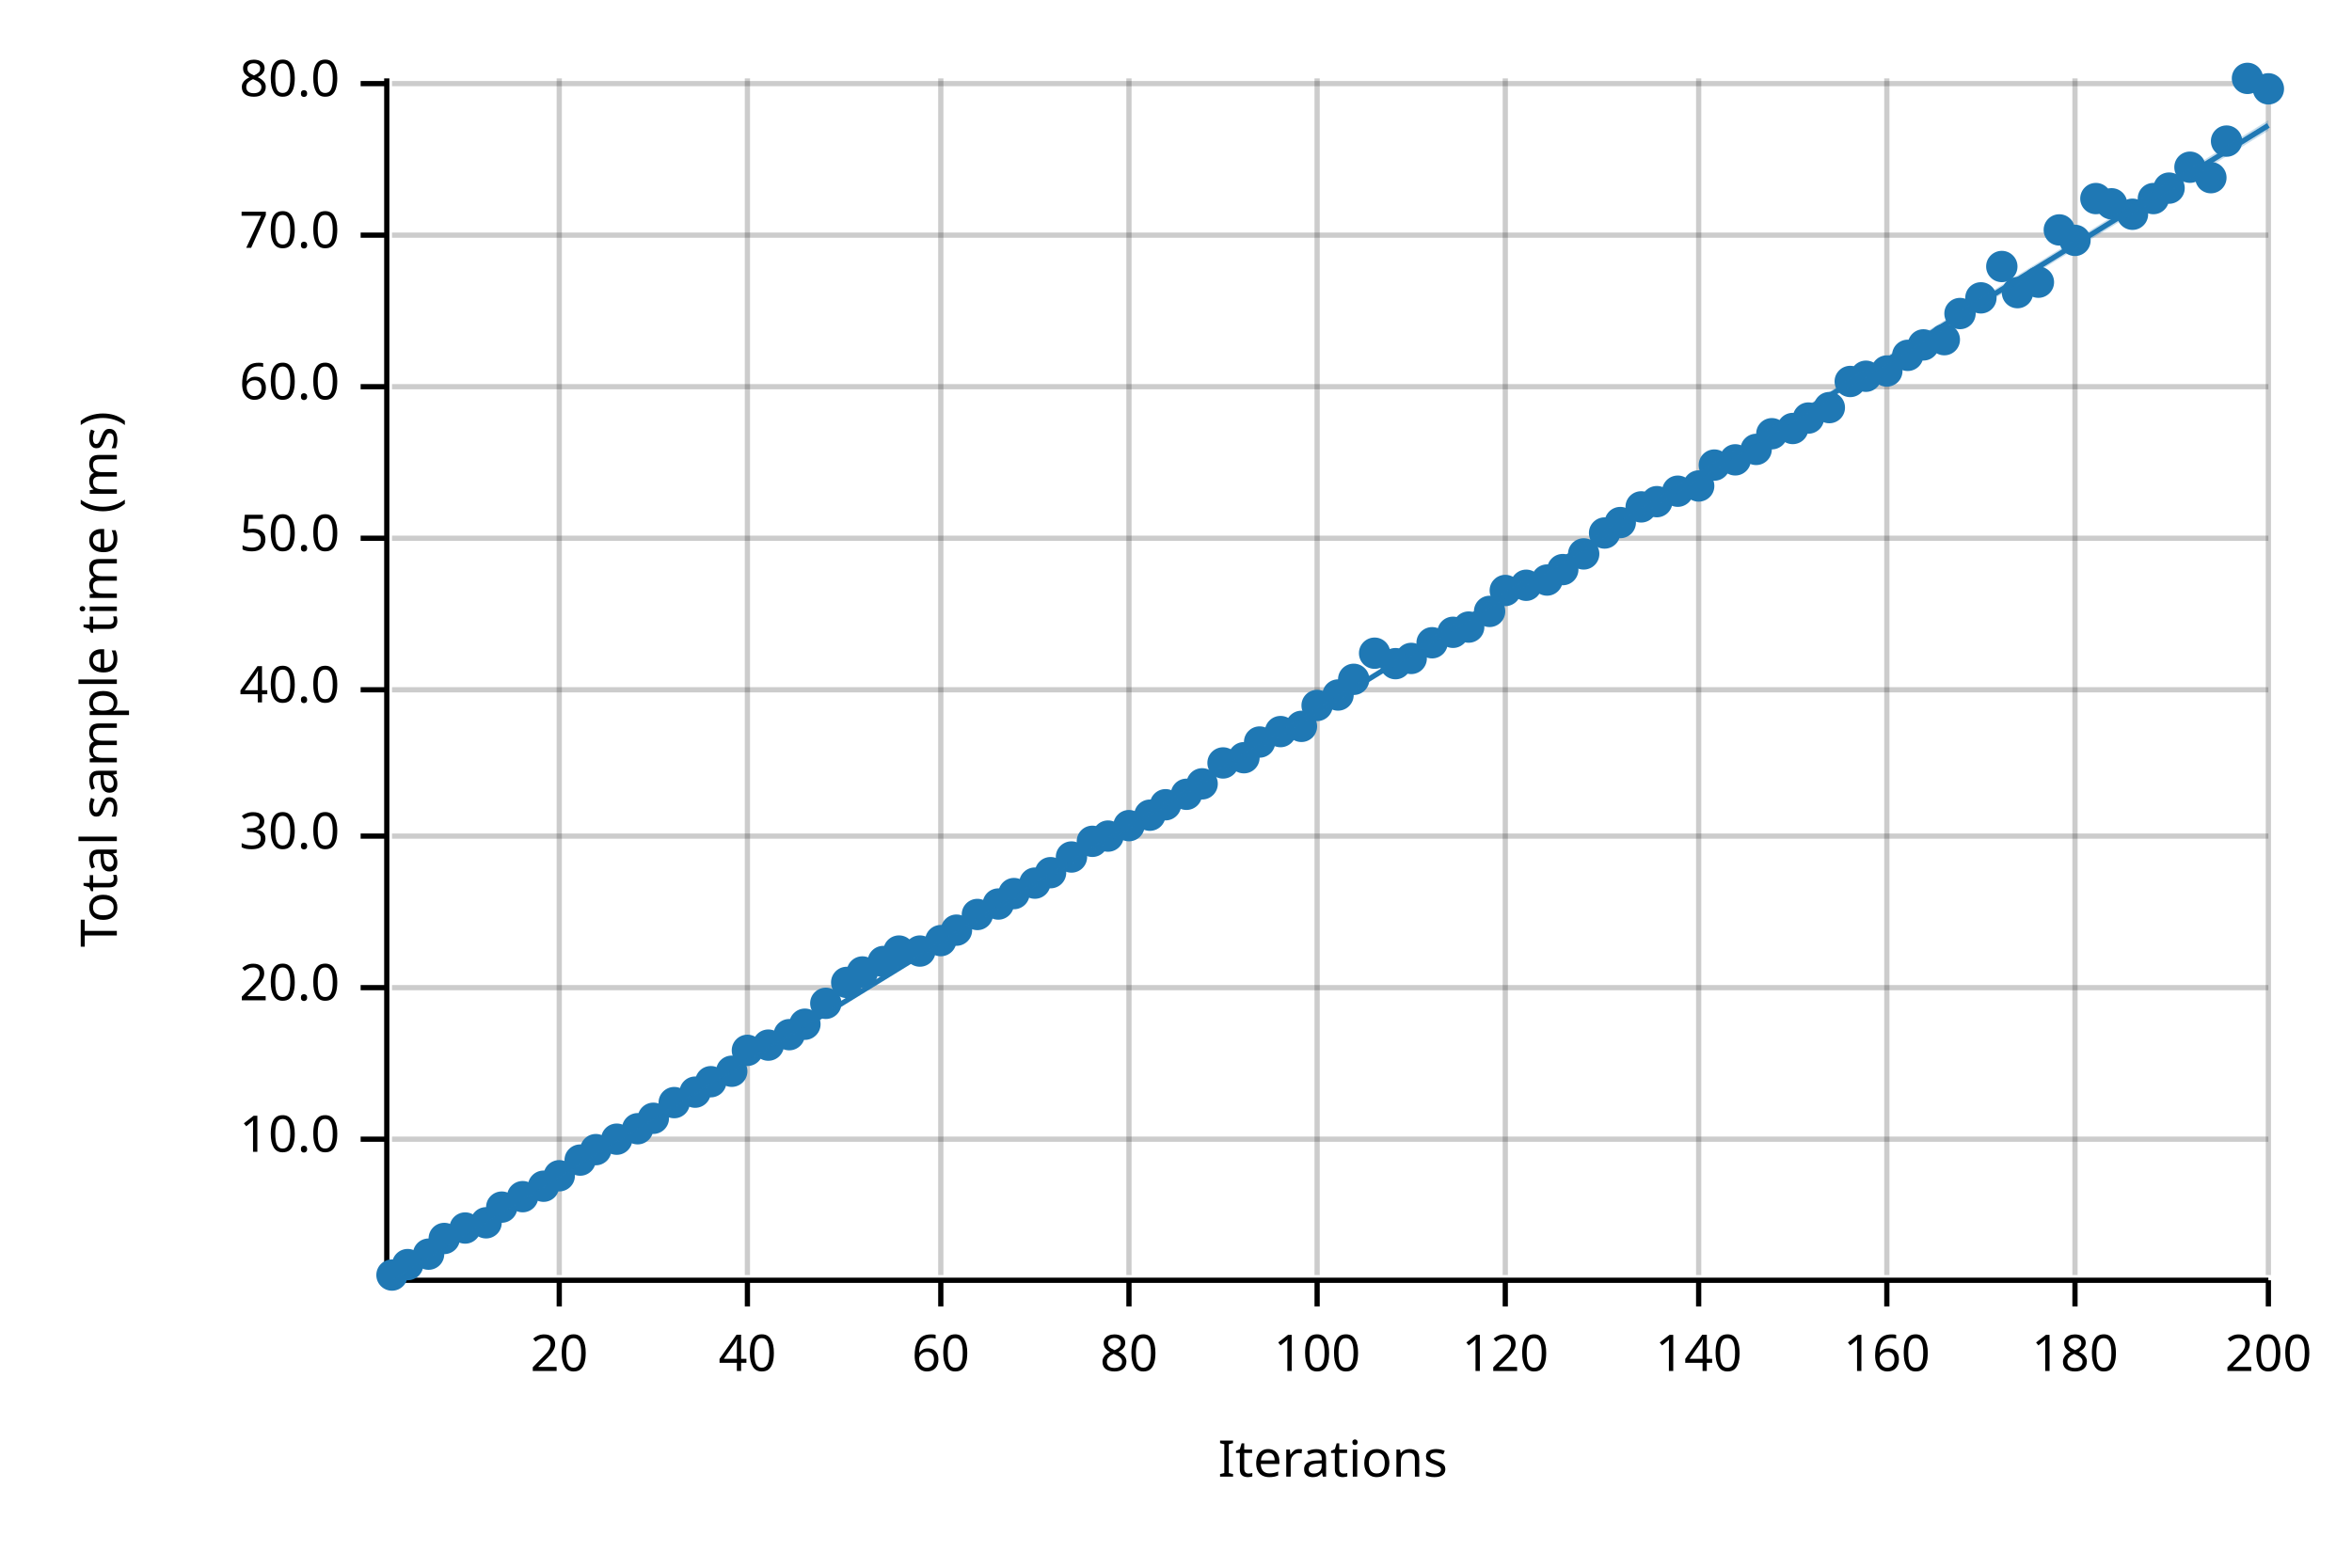
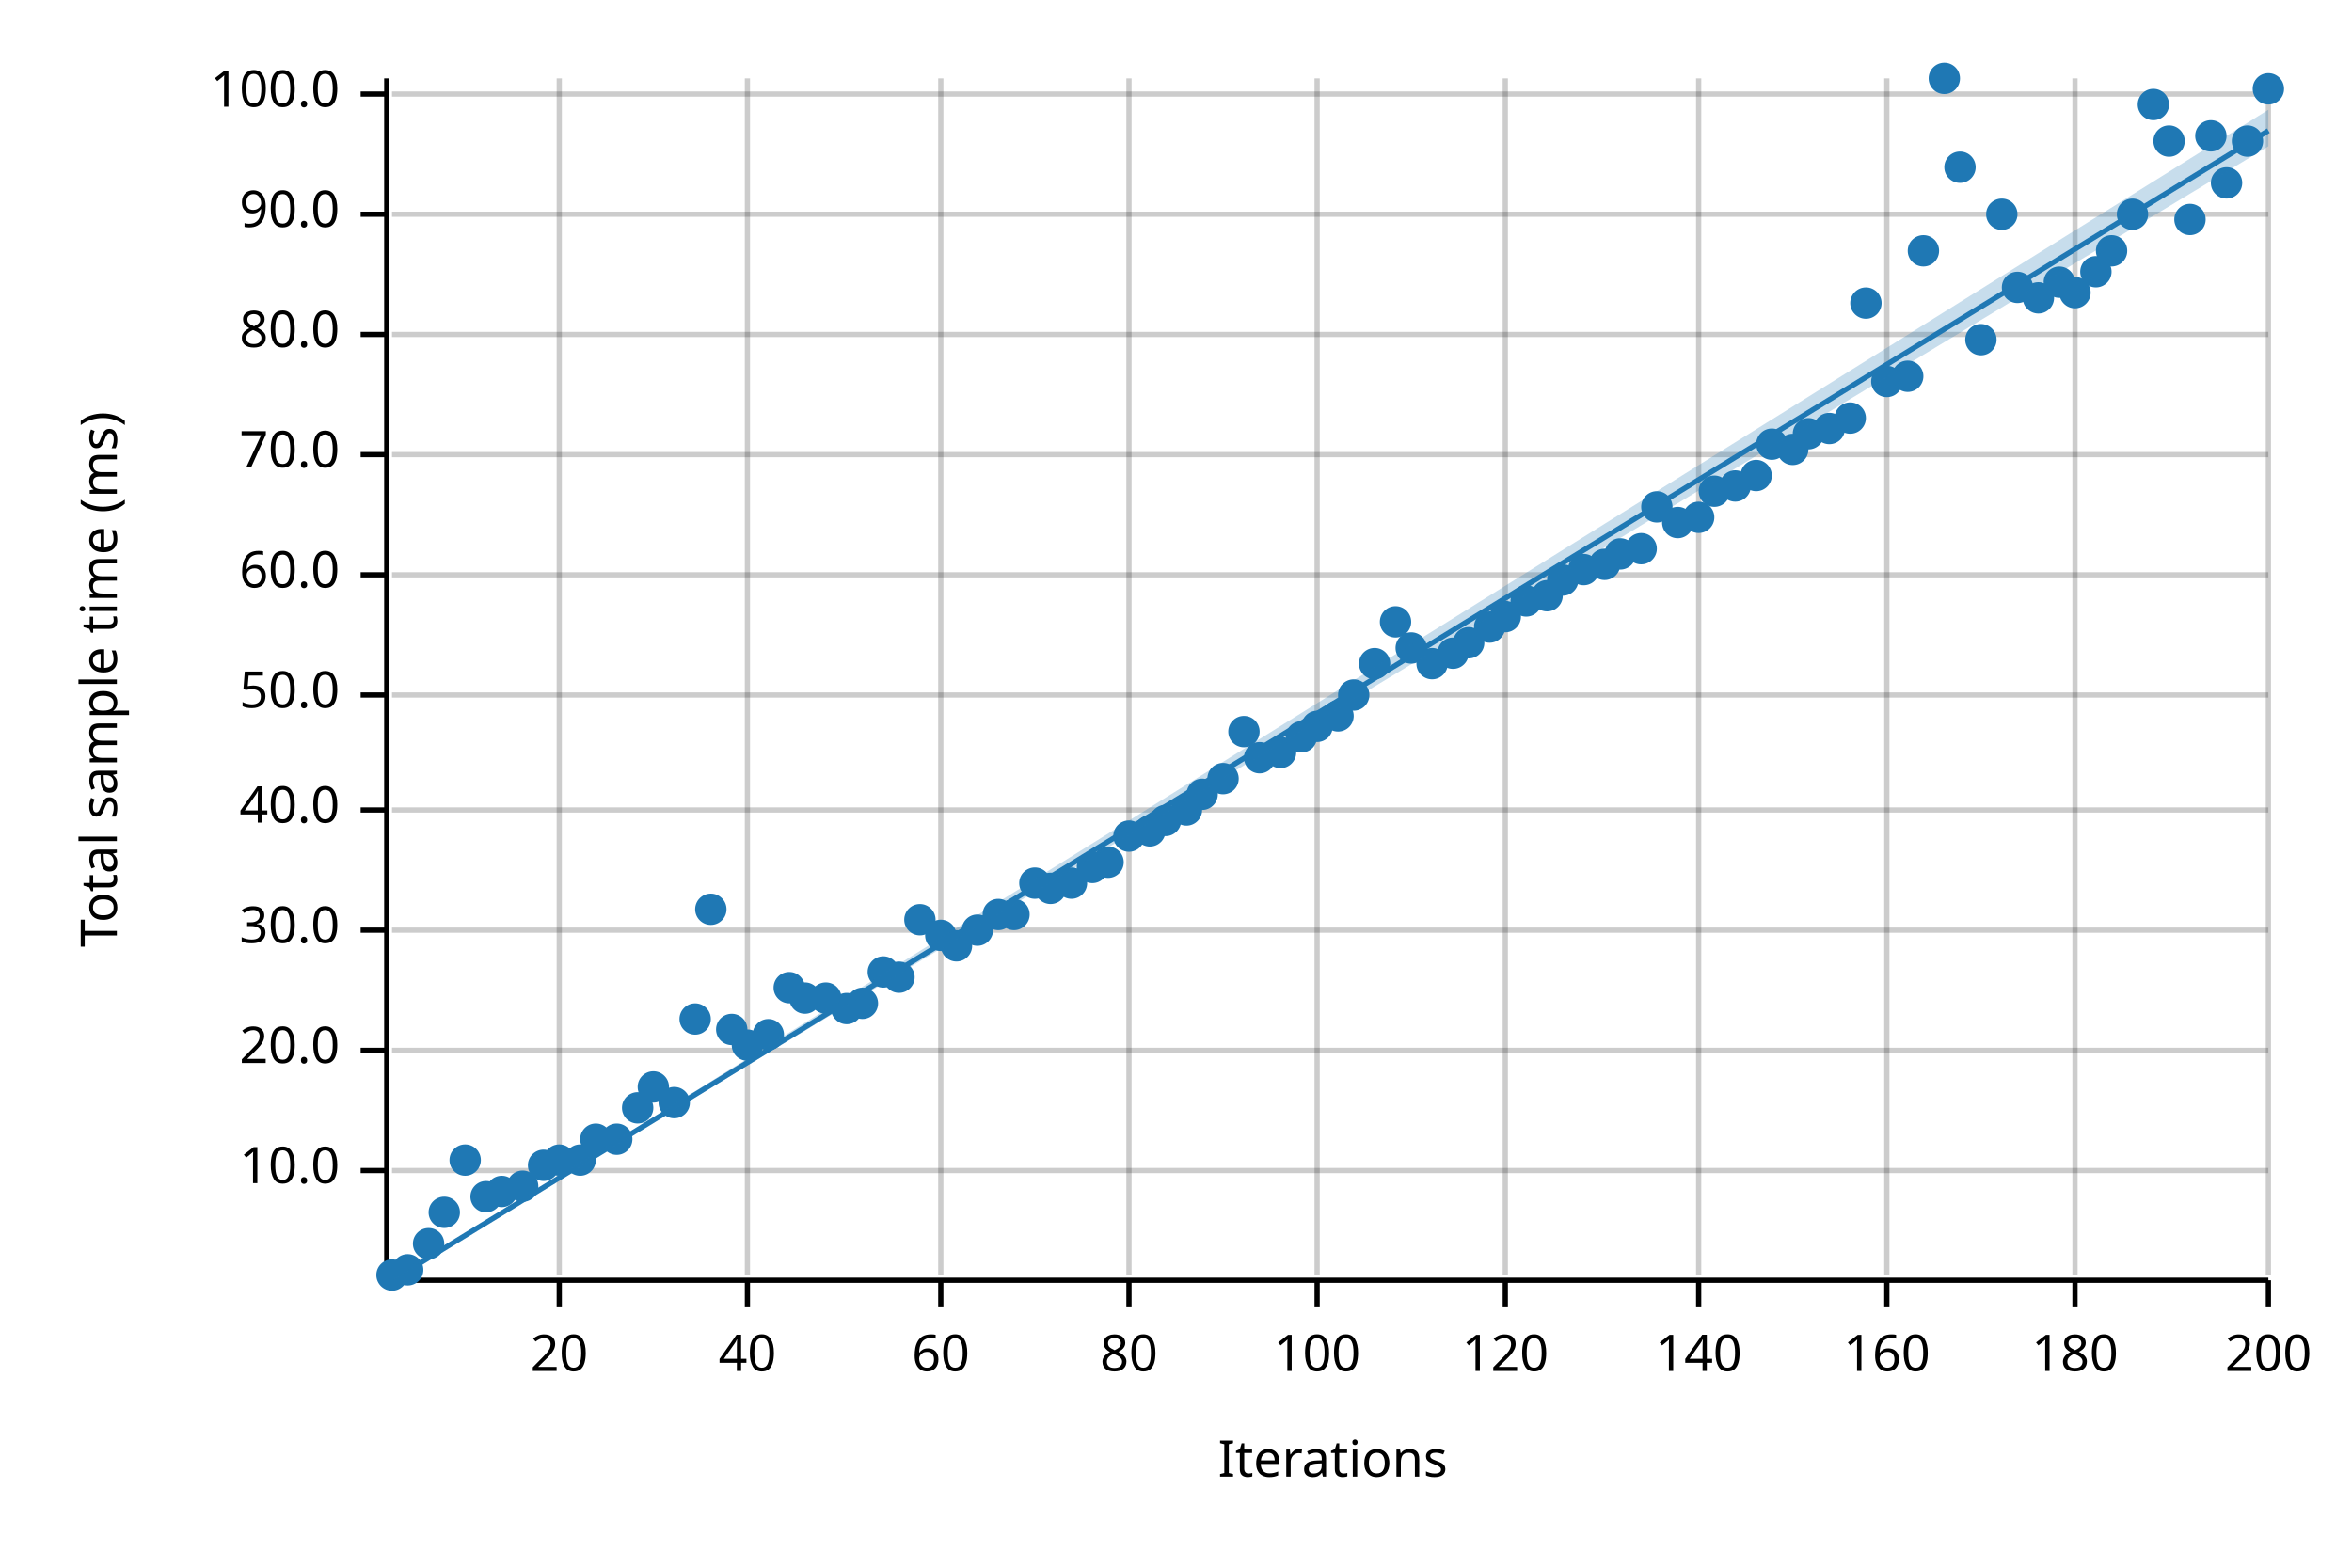
<svg xmlns="http://www.w3.org/2000/svg" width="450" height="300" viewBox="0 0 450 300">
  <text x="15" y="130" dy="0.76em" text-anchor="middle" font-family="sans-serif" font-size="9.677" opacity="1" fill="#000000" transform="rotate(270, 15, 130)">
Total sample time (ms)
</text>
  <text x="255" y="285" dy="-0.5ex" text-anchor="middle" font-family="sans-serif" font-size="9.677" opacity="1" fill="#000000">
Iterations
</text>
  <line opacity="0.2" stroke="#000000" stroke-width="1" x1="107" y1="244" x2="107" y2="15" />
  <line opacity="0.2" stroke="#000000" stroke-width="1" x1="143" y1="244" x2="143" y2="15" />
  <line opacity="0.2" stroke="#000000" stroke-width="1" x1="180" y1="244" x2="180" y2="15" />
  <line opacity="0.2" stroke="#000000" stroke-width="1" x1="216" y1="244" x2="216" y2="15" />
  <line opacity="0.2" stroke="#000000" stroke-width="1" x1="252" y1="244" x2="252" y2="15" />
  <line opacity="0.2" stroke="#000000" stroke-width="1" x1="288" y1="244" x2="288" y2="15" />
  <line opacity="0.2" stroke="#000000" stroke-width="1" x1="325" y1="244" x2="325" y2="15" />
  <line opacity="0.2" stroke="#000000" stroke-width="1" x1="361" y1="244" x2="361" y2="15" />
  <line opacity="0.2" stroke="#000000" stroke-width="1" x1="397" y1="244" x2="397" y2="15" />
  <line opacity="0.2" stroke="#000000" stroke-width="1" x1="434" y1="244" x2="434" y2="15" />
-   <line opacity="0.2" stroke="#000000" stroke-width="1" x1="75" y1="218" x2="434" y2="218" />
-   <line opacity="0.2" stroke="#000000" stroke-width="1" x1="75" y1="189" x2="434" y2="189" />
-   <line opacity="0.2" stroke="#000000" stroke-width="1" x1="75" y1="160" x2="434" y2="160" />
-   <line opacity="0.2" stroke="#000000" stroke-width="1" x1="75" y1="132" x2="434" y2="132" />
-   <line opacity="0.2" stroke="#000000" stroke-width="1" x1="75" y1="103" x2="434" y2="103" />
-   <line opacity="0.2" stroke="#000000" stroke-width="1" x1="75" y1="74" x2="434" y2="74" />
-   <line opacity="0.2" stroke="#000000" stroke-width="1" x1="75" y1="45" x2="434" y2="45" />
-   <line opacity="0.2" stroke="#000000" stroke-width="1" x1="75" y1="16" x2="434" y2="16" />
+   <line opacity="0.2" stroke="#000000" stroke-width="1" x1="75" y1="224" x2="434" y2="224" />
+   <line opacity="0.2" stroke="#000000" stroke-width="1" x1="75" y1="201" x2="434" y2="201" />
+   <line opacity="0.2" stroke="#000000" stroke-width="1" x1="75" y1="178" x2="434" y2="178" />
+   <line opacity="0.2" stroke="#000000" stroke-width="1" x1="75" y1="155" x2="434" y2="155" />
+   <line opacity="0.2" stroke="#000000" stroke-width="1" x1="75" y1="133" x2="434" y2="133" />
+   <line opacity="0.2" stroke="#000000" stroke-width="1" x1="75" y1="110" x2="434" y2="110" />
+   <line opacity="0.2" stroke="#000000" stroke-width="1" x1="75" y1="87" x2="434" y2="87" />
+   <line opacity="0.2" stroke="#000000" stroke-width="1" x1="75" y1="64" x2="434" y2="64" />
+   <line opacity="0.2" stroke="#000000" stroke-width="1" x1="75" y1="41" x2="434" y2="41" />
+   <line opacity="0.2" stroke="#000000" stroke-width="1" x1="75" y1="18" x2="434" y2="18" />
  <polyline fill="none" opacity="1" stroke="#000000" stroke-width="1" points="74,15 74,244 " />
-   <text x="65" y="218" dy="0.5ex" text-anchor="end" font-family="sans-serif" font-size="9.677" opacity="1" fill="#000000">
+   <text x="65" y="224" dy="0.5ex" text-anchor="end" font-family="sans-serif" font-size="9.677" opacity="1" fill="#000000">
10.0
</text>
-   <polyline fill="none" opacity="1" stroke="#000000" stroke-width="1" points="69,218 74,218 " />
-   <text x="65" y="189" dy="0.5ex" text-anchor="end" font-family="sans-serif" font-size="9.677" opacity="1" fill="#000000">
+   <polyline fill="none" opacity="1" stroke="#000000" stroke-width="1" points="69,224 74,224 " />
+   <text x="65" y="201" dy="0.5ex" text-anchor="end" font-family="sans-serif" font-size="9.677" opacity="1" fill="#000000">
20.0
</text>
-   <polyline fill="none" opacity="1" stroke="#000000" stroke-width="1" points="69,189 74,189 " />
-   <text x="65" y="160" dy="0.5ex" text-anchor="end" font-family="sans-serif" font-size="9.677" opacity="1" fill="#000000">
+   <polyline fill="none" opacity="1" stroke="#000000" stroke-width="1" points="69,201 74,201 " />
+   <text x="65" y="178" dy="0.5ex" text-anchor="end" font-family="sans-serif" font-size="9.677" opacity="1" fill="#000000">
30.0
</text>
-   <polyline fill="none" opacity="1" stroke="#000000" stroke-width="1" points="69,160 74,160 " />
-   <text x="65" y="132" dy="0.5ex" text-anchor="end" font-family="sans-serif" font-size="9.677" opacity="1" fill="#000000">
+   <polyline fill="none" opacity="1" stroke="#000000" stroke-width="1" points="69,178 74,178 " />
+   <text x="65" y="155" dy="0.5ex" text-anchor="end" font-family="sans-serif" font-size="9.677" opacity="1" fill="#000000">
40.0
</text>
-   <polyline fill="none" opacity="1" stroke="#000000" stroke-width="1" points="69,132 74,132 " />
-   <text x="65" y="103" dy="0.5ex" text-anchor="end" font-family="sans-serif" font-size="9.677" opacity="1" fill="#000000">
+   <polyline fill="none" opacity="1" stroke="#000000" stroke-width="1" points="69,155 74,155 " />
+   <text x="65" y="133" dy="0.5ex" text-anchor="end" font-family="sans-serif" font-size="9.677" opacity="1" fill="#000000">
50.0
</text>
-   <polyline fill="none" opacity="1" stroke="#000000" stroke-width="1" points="69,103 74,103 " />
-   <text x="65" y="74" dy="0.5ex" text-anchor="end" font-family="sans-serif" font-size="9.677" opacity="1" fill="#000000">
+   <polyline fill="none" opacity="1" stroke="#000000" stroke-width="1" points="69,133 74,133 " />
+   <text x="65" y="110" dy="0.5ex" text-anchor="end" font-family="sans-serif" font-size="9.677" opacity="1" fill="#000000">
60.0
</text>
-   <polyline fill="none" opacity="1" stroke="#000000" stroke-width="1" points="69,74 74,74 " />
-   <text x="65" y="45" dy="0.5ex" text-anchor="end" font-family="sans-serif" font-size="9.677" opacity="1" fill="#000000">
+   <polyline fill="none" opacity="1" stroke="#000000" stroke-width="1" points="69,110 74,110 " />
+   <text x="65" y="87" dy="0.5ex" text-anchor="end" font-family="sans-serif" font-size="9.677" opacity="1" fill="#000000">
70.0
</text>
-   <polyline fill="none" opacity="1" stroke="#000000" stroke-width="1" points="69,45 74,45 " />
-   <text x="65" y="16" dy="0.5ex" text-anchor="end" font-family="sans-serif" font-size="9.677" opacity="1" fill="#000000">
+   <polyline fill="none" opacity="1" stroke="#000000" stroke-width="1" points="69,87 74,87 " />
+   <text x="65" y="64" dy="0.5ex" text-anchor="end" font-family="sans-serif" font-size="9.677" opacity="1" fill="#000000">
80.0
</text>
-   <polyline fill="none" opacity="1" stroke="#000000" stroke-width="1" points="69,16 74,16 " />
+   <polyline fill="none" opacity="1" stroke="#000000" stroke-width="1" points="69,64 74,64 " />
+   <text x="65" y="41" dy="0.5ex" text-anchor="end" font-family="sans-serif" font-size="9.677" opacity="1" fill="#000000">
+ 90.0
+ </text>
+   <polyline fill="none" opacity="1" stroke="#000000" stroke-width="1" points="69,41 74,41 " />
+   <text x="65" y="18" dy="0.5ex" text-anchor="end" font-family="sans-serif" font-size="9.677" opacity="1" fill="#000000">
+ 100.0
+ </text>
+   <polyline fill="none" opacity="1" stroke="#000000" stroke-width="1" points="69,18 74,18 " />
  <polyline fill="none" opacity="1" stroke="#000000" stroke-width="1" points="75,245 434,245 " />
  <text x="107" y="255" dy="0.76em" text-anchor="middle" font-family="sans-serif" font-size="9.677" opacity="1" fill="#000000">
20
</text>
  <polyline fill="none" opacity="1" stroke="#000000" stroke-width="1" points="107,245 107,250 " />
  <text x="143" y="255" dy="0.76em" text-anchor="middle" font-family="sans-serif" font-size="9.677" opacity="1" fill="#000000">
40
</text>
  <polyline fill="none" opacity="1" stroke="#000000" stroke-width="1" points="143,245 143,250 " />
  <text x="180" y="255" dy="0.76em" text-anchor="middle" font-family="sans-serif" font-size="9.677" opacity="1" fill="#000000">
60
</text>
  <polyline fill="none" opacity="1" stroke="#000000" stroke-width="1" points="180,245 180,250 " />
  <text x="216" y="255" dy="0.76em" text-anchor="middle" font-family="sans-serif" font-size="9.677" opacity="1" fill="#000000">
80
</text>
  <polyline fill="none" opacity="1" stroke="#000000" stroke-width="1" points="216,245 216,250 " />
  <text x="252" y="255" dy="0.76em" text-anchor="middle" font-family="sans-serif" font-size="9.677" opacity="1" fill="#000000">
100
</text>
  <polyline fill="none" opacity="1" stroke="#000000" stroke-width="1" points="252,245 252,250 " />
  <text x="288" y="255" dy="0.76em" text-anchor="middle" font-family="sans-serif" font-size="9.677" opacity="1" fill="#000000">
120
</text>
  <polyline fill="none" opacity="1" stroke="#000000" stroke-width="1" points="288,245 288,250 " />
  <text x="325" y="255" dy="0.76em" text-anchor="middle" font-family="sans-serif" font-size="9.677" opacity="1" fill="#000000">
140
</text>
  <polyline fill="none" opacity="1" stroke="#000000" stroke-width="1" points="325,245 325,250 " />
  <text x="361" y="255" dy="0.76em" text-anchor="middle" font-family="sans-serif" font-size="9.677" opacity="1" fill="#000000">
160
</text>
  <polyline fill="none" opacity="1" stroke="#000000" stroke-width="1" points="361,245 361,250 " />
  <text x="397" y="255" dy="0.76em" text-anchor="middle" font-family="sans-serif" font-size="9.677" opacity="1" fill="#000000">
180
</text>
  <polyline fill="none" opacity="1" stroke="#000000" stroke-width="1" points="397,245 397,250 " />
  <text x="434" y="255" dy="0.76em" text-anchor="middle" font-family="sans-serif" font-size="9.677" opacity="1" fill="#000000">
200
</text>
  <polyline fill="none" opacity="1" stroke="#000000" stroke-width="1" points="434,245 434,250 " />
  <circle cx="75" cy="244" r="3" opacity="1" fill="#1F78B4" stroke="none" stroke-width="1" />
-   <circle cx="78" cy="242" r="3" opacity="1" fill="#1F78B4" stroke="none" stroke-width="1" />
-   <circle cx="82" cy="240" r="3" opacity="1" fill="#1F78B4" stroke="none" stroke-width="1" />
-   <circle cx="85" cy="237" r="3" opacity="1" fill="#1F78B4" stroke="none" stroke-width="1" />
-   <circle cx="89" cy="235" r="3" opacity="1" fill="#1F78B4" stroke="none" stroke-width="1" />
-   <circle cx="93" cy="234" r="3" opacity="1" fill="#1F78B4" stroke="none" stroke-width="1" />
-   <circle cx="96" cy="231" r="3" opacity="1" fill="#1F78B4" stroke="none" stroke-width="1" />
-   <circle cx="100" cy="229" r="3" opacity="1" fill="#1F78B4" stroke="none" stroke-width="1" />
-   <circle cx="104" cy="227" r="3" opacity="1" fill="#1F78B4" stroke="none" stroke-width="1" />
-   <circle cx="107" cy="225" r="3" opacity="1" fill="#1F78B4" stroke="none" stroke-width="1" />
+   <circle cx="78" cy="243" r="3" opacity="1" fill="#1F78B4" stroke="none" stroke-width="1" />
+   <circle cx="82" cy="238" r="3" opacity="1" fill="#1F78B4" stroke="none" stroke-width="1" />
+   <circle cx="85" cy="232" r="3" opacity="1" fill="#1F78B4" stroke="none" stroke-width="1" />
+   <circle cx="89" cy="222" r="3" opacity="1" fill="#1F78B4" stroke="none" stroke-width="1" />
+   <circle cx="93" cy="229" r="3" opacity="1" fill="#1F78B4" stroke="none" stroke-width="1" />
+   <circle cx="96" cy="228" r="3" opacity="1" fill="#1F78B4" stroke="none" stroke-width="1" />
+   <circle cx="100" cy="227" r="3" opacity="1" fill="#1F78B4" stroke="none" stroke-width="1" />
+   <circle cx="104" cy="223" r="3" opacity="1" fill="#1F78B4" stroke="none" stroke-width="1" />
+   <circle cx="107" cy="222" r="3" opacity="1" fill="#1F78B4" stroke="none" stroke-width="1" />
  <circle cx="111" cy="222" r="3" opacity="1" fill="#1F78B4" stroke="none" stroke-width="1" />
-   <circle cx="114" cy="220" r="3" opacity="1" fill="#1F78B4" stroke="none" stroke-width="1" />
+   <circle cx="114" cy="218" r="3" opacity="1" fill="#1F78B4" stroke="none" stroke-width="1" />
  <circle cx="118" cy="218" r="3" opacity="1" fill="#1F78B4" stroke="none" stroke-width="1" />
-   <circle cx="122" cy="216" r="3" opacity="1" fill="#1F78B4" stroke="none" stroke-width="1" />
-   <circle cx="125" cy="214" r="3" opacity="1" fill="#1F78B4" stroke="none" stroke-width="1" />
+   <circle cx="122" cy="212" r="3" opacity="1" fill="#1F78B4" stroke="none" stroke-width="1" />
+   <circle cx="125" cy="208" r="3" opacity="1" fill="#1F78B4" stroke="none" stroke-width="1" />
  <circle cx="129" cy="211" r="3" opacity="1" fill="#1F78B4" stroke="none" stroke-width="1" />
-   <circle cx="133" cy="209" r="3" opacity="1" fill="#1F78B4" stroke="none" stroke-width="1" />
-   <circle cx="136" cy="207" r="3" opacity="1" fill="#1F78B4" stroke="none" stroke-width="1" />
-   <circle cx="140" cy="205" r="3" opacity="1" fill="#1F78B4" stroke="none" stroke-width="1" />
-   <circle cx="143" cy="201" r="3" opacity="1" fill="#1F78B4" stroke="none" stroke-width="1" />
-   <circle cx="147" cy="200" r="3" opacity="1" fill="#1F78B4" stroke="none" stroke-width="1" />
-   <circle cx="151" cy="198" r="3" opacity="1" fill="#1F78B4" stroke="none" stroke-width="1" />
-   <circle cx="154" cy="196" r="3" opacity="1" fill="#1F78B4" stroke="none" stroke-width="1" />
-   <circle cx="158" cy="192" r="3" opacity="1" fill="#1F78B4" stroke="none" stroke-width="1" />
-   <circle cx="162" cy="188" r="3" opacity="1" fill="#1F78B4" stroke="none" stroke-width="1" />
-   <circle cx="165" cy="186" r="3" opacity="1" fill="#1F78B4" stroke="none" stroke-width="1" />
-   <circle cx="169" cy="184" r="3" opacity="1" fill="#1F78B4" stroke="none" stroke-width="1" />
-   <circle cx="172" cy="182" r="3" opacity="1" fill="#1F78B4" stroke="none" stroke-width="1" />
-   <circle cx="176" cy="182" r="3" opacity="1" fill="#1F78B4" stroke="none" stroke-width="1" />
-   <circle cx="180" cy="180" r="3" opacity="1" fill="#1F78B4" stroke="none" stroke-width="1" />
-   <circle cx="183" cy="178" r="3" opacity="1" fill="#1F78B4" stroke="none" stroke-width="1" />
-   <circle cx="187" cy="175" r="3" opacity="1" fill="#1F78B4" stroke="none" stroke-width="1" />
-   <circle cx="191" cy="173" r="3" opacity="1" fill="#1F78B4" stroke="none" stroke-width="1" />
-   <circle cx="194" cy="171" r="3" opacity="1" fill="#1F78B4" stroke="none" stroke-width="1" />
+   <circle cx="133" cy="195" r="3" opacity="1" fill="#1F78B4" stroke="none" stroke-width="1" />
+   <circle cx="136" cy="174" r="3" opacity="1" fill="#1F78B4" stroke="none" stroke-width="1" />
+   <circle cx="140" cy="197" r="3" opacity="1" fill="#1F78B4" stroke="none" stroke-width="1" />
+   <circle cx="143" cy="200" r="3" opacity="1" fill="#1F78B4" stroke="none" stroke-width="1" />
+   <circle cx="147" cy="198" r="3" opacity="1" fill="#1F78B4" stroke="none" stroke-width="1" />
+   <circle cx="151" cy="189" r="3" opacity="1" fill="#1F78B4" stroke="none" stroke-width="1" />
+   <circle cx="154" cy="191" r="3" opacity="1" fill="#1F78B4" stroke="none" stroke-width="1" />
+   <circle cx="158" cy="191" r="3" opacity="1" fill="#1F78B4" stroke="none" stroke-width="1" />
+   <circle cx="162" cy="193" r="3" opacity="1" fill="#1F78B4" stroke="none" stroke-width="1" />
+   <circle cx="165" cy="192" r="3" opacity="1" fill="#1F78B4" stroke="none" stroke-width="1" />
+   <circle cx="169" cy="186" r="3" opacity="1" fill="#1F78B4" stroke="none" stroke-width="1" />
+   <circle cx="172" cy="187" r="3" opacity="1" fill="#1F78B4" stroke="none" stroke-width="1" />
+   <circle cx="176" cy="176" r="3" opacity="1" fill="#1F78B4" stroke="none" stroke-width="1" />
+   <circle cx="180" cy="179" r="3" opacity="1" fill="#1F78B4" stroke="none" stroke-width="1" />
+   <circle cx="183" cy="181" r="3" opacity="1" fill="#1F78B4" stroke="none" stroke-width="1" />
+   <circle cx="187" cy="178" r="3" opacity="1" fill="#1F78B4" stroke="none" stroke-width="1" />
+   <circle cx="191" cy="175" r="3" opacity="1" fill="#1F78B4" stroke="none" stroke-width="1" />
+   <circle cx="194" cy="175" r="3" opacity="1" fill="#1F78B4" stroke="none" stroke-width="1" />
  <circle cx="198" cy="169" r="3" opacity="1" fill="#1F78B4" stroke="none" stroke-width="1" />
-   <circle cx="201" cy="167" r="3" opacity="1" fill="#1F78B4" stroke="none" stroke-width="1" />
-   <circle cx="205" cy="164" r="3" opacity="1" fill="#1F78B4" stroke="none" stroke-width="1" />
-   <circle cx="209" cy="161" r="3" opacity="1" fill="#1F78B4" stroke="none" stroke-width="1" />
-   <circle cx="212" cy="160" r="3" opacity="1" fill="#1F78B4" stroke="none" stroke-width="1" />
-   <circle cx="216" cy="158" r="3" opacity="1" fill="#1F78B4" stroke="none" stroke-width="1" />
-   <circle cx="220" cy="156" r="3" opacity="1" fill="#1F78B4" stroke="none" stroke-width="1" />
-   <circle cx="223" cy="154" r="3" opacity="1" fill="#1F78B4" stroke="none" stroke-width="1" />
-   <circle cx="227" cy="152" r="3" opacity="1" fill="#1F78B4" stroke="none" stroke-width="1" />
-   <circle cx="230" cy="150" r="3" opacity="1" fill="#1F78B4" stroke="none" stroke-width="1" />
-   <circle cx="234" cy="146" r="3" opacity="1" fill="#1F78B4" stroke="none" stroke-width="1" />
-   <circle cx="238" cy="145" r="3" opacity="1" fill="#1F78B4" stroke="none" stroke-width="1" />
-   <circle cx="241" cy="142" r="3" opacity="1" fill="#1F78B4" stroke="none" stroke-width="1" />
-   <circle cx="245" cy="140" r="3" opacity="1" fill="#1F78B4" stroke="none" stroke-width="1" />
-   <circle cx="249" cy="139" r="3" opacity="1" fill="#1F78B4" stroke="none" stroke-width="1" />
-   <circle cx="252" cy="135" r="3" opacity="1" fill="#1F78B4" stroke="none" stroke-width="1" />
-   <circle cx="256" cy="133" r="3" opacity="1" fill="#1F78B4" stroke="none" stroke-width="1" />
-   <circle cx="259" cy="130" r="3" opacity="1" fill="#1F78B4" stroke="none" stroke-width="1" />
-   <circle cx="263" cy="125" r="3" opacity="1" fill="#1F78B4" stroke="none" stroke-width="1" />
-   <circle cx="267" cy="127" r="3" opacity="1" fill="#1F78B4" stroke="none" stroke-width="1" />
-   <circle cx="270" cy="126" r="3" opacity="1" fill="#1F78B4" stroke="none" stroke-width="1" />
-   <circle cx="274" cy="123" r="3" opacity="1" fill="#1F78B4" stroke="none" stroke-width="1" />
-   <circle cx="278" cy="121" r="3" opacity="1" fill="#1F78B4" stroke="none" stroke-width="1" />
-   <circle cx="281" cy="120" r="3" opacity="1" fill="#1F78B4" stroke="none" stroke-width="1" />
-   <circle cx="285" cy="117" r="3" opacity="1" fill="#1F78B4" stroke="none" stroke-width="1" />
-   <circle cx="288" cy="113" r="3" opacity="1" fill="#1F78B4" stroke="none" stroke-width="1" />
-   <circle cx="292" cy="112" r="3" opacity="1" fill="#1F78B4" stroke="none" stroke-width="1" />
-   <circle cx="296" cy="111" r="3" opacity="1" fill="#1F78B4" stroke="none" stroke-width="1" />
-   <circle cx="299" cy="109" r="3" opacity="1" fill="#1F78B4" stroke="none" stroke-width="1" />
-   <circle cx="303" cy="106" r="3" opacity="1" fill="#1F78B4" stroke="none" stroke-width="1" />
-   <circle cx="307" cy="102" r="3" opacity="1" fill="#1F78B4" stroke="none" stroke-width="1" />
-   <circle cx="310" cy="100" r="3" opacity="1" fill="#1F78B4" stroke="none" stroke-width="1" />
-   <circle cx="314" cy="97" r="3" opacity="1" fill="#1F78B4" stroke="none" stroke-width="1" />
-   <circle cx="317" cy="96" r="3" opacity="1" fill="#1F78B4" stroke="none" stroke-width="1" />
-   <circle cx="321" cy="94" r="3" opacity="1" fill="#1F78B4" stroke="none" stroke-width="1" />
-   <circle cx="325" cy="93" r="3" opacity="1" fill="#1F78B4" stroke="none" stroke-width="1" />
-   <circle cx="328" cy="89" r="3" opacity="1" fill="#1F78B4" stroke="none" stroke-width="1" />
-   <circle cx="332" cy="88" r="3" opacity="1" fill="#1F78B4" stroke="none" stroke-width="1" />
-   <circle cx="336" cy="86" r="3" opacity="1" fill="#1F78B4" stroke="none" stroke-width="1" />
-   <circle cx="339" cy="83" r="3" opacity="1" fill="#1F78B4" stroke="none" stroke-width="1" />
-   <circle cx="343" cy="82" r="3" opacity="1" fill="#1F78B4" stroke="none" stroke-width="1" />
-   <circle cx="346" cy="80" r="3" opacity="1" fill="#1F78B4" stroke="none" stroke-width="1" />
-   <circle cx="350" cy="78" r="3" opacity="1" fill="#1F78B4" stroke="none" stroke-width="1" />
-   <circle cx="354" cy="73" r="3" opacity="1" fill="#1F78B4" stroke="none" stroke-width="1" />
-   <circle cx="357" cy="72" r="3" opacity="1" fill="#1F78B4" stroke="none" stroke-width="1" />
-   <circle cx="361" cy="71" r="3" opacity="1" fill="#1F78B4" stroke="none" stroke-width="1" />
-   <circle cx="365" cy="68" r="3" opacity="1" fill="#1F78B4" stroke="none" stroke-width="1" />
-   <circle cx="368" cy="66" r="3" opacity="1" fill="#1F78B4" stroke="none" stroke-width="1" />
-   <circle cx="372" cy="65" r="3" opacity="1" fill="#1F78B4" stroke="none" stroke-width="1" />
-   <circle cx="375" cy="60" r="3" opacity="1" fill="#1F78B4" stroke="none" stroke-width="1" />
-   <circle cx="379" cy="57" r="3" opacity="1" fill="#1F78B4" stroke="none" stroke-width="1" />
-   <circle cx="383" cy="51" r="3" opacity="1" fill="#1F78B4" stroke="none" stroke-width="1" />
-   <circle cx="386" cy="56" r="3" opacity="1" fill="#1F78B4" stroke="none" stroke-width="1" />
-   <circle cx="390" cy="54" r="3" opacity="1" fill="#1F78B4" stroke="none" stroke-width="1" />
-   <circle cx="394" cy="44" r="3" opacity="1" fill="#1F78B4" stroke="none" stroke-width="1" />
-   <circle cx="397" cy="46" r="3" opacity="1" fill="#1F78B4" stroke="none" stroke-width="1" />
-   <circle cx="401" cy="38" r="3" opacity="1" fill="#1F78B4" stroke="none" stroke-width="1" />
-   <circle cx="404" cy="39" r="3" opacity="1" fill="#1F78B4" stroke="none" stroke-width="1" />
+   <circle cx="201" cy="170" r="3" opacity="1" fill="#1F78B4" stroke="none" stroke-width="1" />
+   <circle cx="205" cy="169" r="3" opacity="1" fill="#1F78B4" stroke="none" stroke-width="1" />
+   <circle cx="209" cy="166" r="3" opacity="1" fill="#1F78B4" stroke="none" stroke-width="1" />
+   <circle cx="212" cy="165" r="3" opacity="1" fill="#1F78B4" stroke="none" stroke-width="1" />
+   <circle cx="216" cy="160" r="3" opacity="1" fill="#1F78B4" stroke="none" stroke-width="1" />
+   <circle cx="220" cy="159" r="3" opacity="1" fill="#1F78B4" stroke="none" stroke-width="1" />
+   <circle cx="223" cy="157" r="3" opacity="1" fill="#1F78B4" stroke="none" stroke-width="1" />
+   <circle cx="227" cy="155" r="3" opacity="1" fill="#1F78B4" stroke="none" stroke-width="1" />
+   <circle cx="230" cy="152" r="3" opacity="1" fill="#1F78B4" stroke="none" stroke-width="1" />
+   <circle cx="234" cy="149" r="3" opacity="1" fill="#1F78B4" stroke="none" stroke-width="1" />
+   <circle cx="238" cy="140" r="3" opacity="1" fill="#1F78B4" stroke="none" stroke-width="1" />
+   <circle cx="241" cy="145" r="3" opacity="1" fill="#1F78B4" stroke="none" stroke-width="1" />
+   <circle cx="245" cy="144" r="3" opacity="1" fill="#1F78B4" stroke="none" stroke-width="1" />
+   <circle cx="249" cy="141" r="3" opacity="1" fill="#1F78B4" stroke="none" stroke-width="1" />
+   <circle cx="252" cy="139" r="3" opacity="1" fill="#1F78B4" stroke="none" stroke-width="1" />
+   <circle cx="256" cy="137" r="3" opacity="1" fill="#1F78B4" stroke="none" stroke-width="1" />
+   <circle cx="259" cy="133" r="3" opacity="1" fill="#1F78B4" stroke="none" stroke-width="1" />
+   <circle cx="263" cy="127" r="3" opacity="1" fill="#1F78B4" stroke="none" stroke-width="1" />
+   <circle cx="267" cy="119" r="3" opacity="1" fill="#1F78B4" stroke="none" stroke-width="1" />
+   <circle cx="270" cy="124" r="3" opacity="1" fill="#1F78B4" stroke="none" stroke-width="1" />
+   <circle cx="274" cy="127" r="3" opacity="1" fill="#1F78B4" stroke="none" stroke-width="1" />
+   <circle cx="278" cy="125" r="3" opacity="1" fill="#1F78B4" stroke="none" stroke-width="1" />
+   <circle cx="281" cy="123" r="3" opacity="1" fill="#1F78B4" stroke="none" stroke-width="1" />
+   <circle cx="285" cy="120" r="3" opacity="1" fill="#1F78B4" stroke="none" stroke-width="1" />
+   <circle cx="288" cy="118" r="3" opacity="1" fill="#1F78B4" stroke="none" stroke-width="1" />
+   <circle cx="292" cy="115" r="3" opacity="1" fill="#1F78B4" stroke="none" stroke-width="1" />
+   <circle cx="296" cy="114" r="3" opacity="1" fill="#1F78B4" stroke="none" stroke-width="1" />
+   <circle cx="299" cy="111" r="3" opacity="1" fill="#1F78B4" stroke="none" stroke-width="1" />
+   <circle cx="303" cy="109" r="3" opacity="1" fill="#1F78B4" stroke="none" stroke-width="1" />
+   <circle cx="307" cy="108" r="3" opacity="1" fill="#1F78B4" stroke="none" stroke-width="1" />
+   <circle cx="310" cy="106" r="3" opacity="1" fill="#1F78B4" stroke="none" stroke-width="1" />
+   <circle cx="314" cy="105" r="3" opacity="1" fill="#1F78B4" stroke="none" stroke-width="1" />
+   <circle cx="317" cy="97" r="3" opacity="1" fill="#1F78B4" stroke="none" stroke-width="1" />
+   <circle cx="321" cy="100" r="3" opacity="1" fill="#1F78B4" stroke="none" stroke-width="1" />
+   <circle cx="325" cy="99" r="3" opacity="1" fill="#1F78B4" stroke="none" stroke-width="1" />
+   <circle cx="328" cy="94" r="3" opacity="1" fill="#1F78B4" stroke="none" stroke-width="1" />
+   <circle cx="332" cy="93" r="3" opacity="1" fill="#1F78B4" stroke="none" stroke-width="1" />
+   <circle cx="336" cy="91" r="3" opacity="1" fill="#1F78B4" stroke="none" stroke-width="1" />
+   <circle cx="339" cy="85" r="3" opacity="1" fill="#1F78B4" stroke="none" stroke-width="1" />
+   <circle cx="343" cy="86" r="3" opacity="1" fill="#1F78B4" stroke="none" stroke-width="1" />
+   <circle cx="346" cy="83" r="3" opacity="1" fill="#1F78B4" stroke="none" stroke-width="1" />
+   <circle cx="350" cy="82" r="3" opacity="1" fill="#1F78B4" stroke="none" stroke-width="1" />
+   <circle cx="354" cy="80" r="3" opacity="1" fill="#1F78B4" stroke="none" stroke-width="1" />
+   <circle cx="357" cy="58" r="3" opacity="1" fill="#1F78B4" stroke="none" stroke-width="1" />
+   <circle cx="361" cy="73" r="3" opacity="1" fill="#1F78B4" stroke="none" stroke-width="1" />
+   <circle cx="365" cy="72" r="3" opacity="1" fill="#1F78B4" stroke="none" stroke-width="1" />
+   <circle cx="368" cy="48" r="3" opacity="1" fill="#1F78B4" stroke="none" stroke-width="1" />
+   <circle cx="372" cy="15" r="3" opacity="1" fill="#1F78B4" stroke="none" stroke-width="1" />
+   <circle cx="375" cy="32" r="3" opacity="1" fill="#1F78B4" stroke="none" stroke-width="1" />
+   <circle cx="379" cy="65" r="3" opacity="1" fill="#1F78B4" stroke="none" stroke-width="1" />
+   <circle cx="383" cy="41" r="3" opacity="1" fill="#1F78B4" stroke="none" stroke-width="1" />
+   <circle cx="386" cy="55" r="3" opacity="1" fill="#1F78B4" stroke="none" stroke-width="1" />
+   <circle cx="390" cy="57" r="3" opacity="1" fill="#1F78B4" stroke="none" stroke-width="1" />
+   <circle cx="394" cy="54" r="3" opacity="1" fill="#1F78B4" stroke="none" stroke-width="1" />
+   <circle cx="397" cy="56" r="3" opacity="1" fill="#1F78B4" stroke="none" stroke-width="1" />
+   <circle cx="401" cy="52" r="3" opacity="1" fill="#1F78B4" stroke="none" stroke-width="1" />
+   <circle cx="404" cy="48" r="3" opacity="1" fill="#1F78B4" stroke="none" stroke-width="1" />
  <circle cx="408" cy="41" r="3" opacity="1" fill="#1F78B4" stroke="none" stroke-width="1" />
-   <circle cx="412" cy="38" r="3" opacity="1" fill="#1F78B4" stroke="none" stroke-width="1" />
-   <circle cx="415" cy="36" r="3" opacity="1" fill="#1F78B4" stroke="none" stroke-width="1" />
-   <circle cx="419" cy="32" r="3" opacity="1" fill="#1F78B4" stroke="none" stroke-width="1" />
-   <circle cx="423" cy="34" r="3" opacity="1" fill="#1F78B4" stroke="none" stroke-width="1" />
-   <circle cx="426" cy="27" r="3" opacity="1" fill="#1F78B4" stroke="none" stroke-width="1" />
-   <circle cx="430" cy="15" r="3" opacity="1" fill="#1F78B4" stroke="none" stroke-width="1" />
+   <circle cx="412" cy="20" r="3" opacity="1" fill="#1F78B4" stroke="none" stroke-width="1" />
+   <circle cx="415" cy="27" r="3" opacity="1" fill="#1F78B4" stroke="none" stroke-width="1" />
+   <circle cx="419" cy="42" r="3" opacity="1" fill="#1F78B4" stroke="none" stroke-width="1" />
+   <circle cx="423" cy="26" r="3" opacity="1" fill="#1F78B4" stroke="none" stroke-width="1" />
+   <circle cx="426" cy="35" r="3" opacity="1" fill="#1F78B4" stroke="none" stroke-width="1" />
+   <circle cx="430" cy="27" r="3" opacity="1" fill="#1F78B4" stroke="none" stroke-width="1" />
  <circle cx="434" cy="17" r="3" opacity="1" fill="#1F78B4" stroke="none" stroke-width="1" />
-   <polyline fill="none" opacity="1" stroke="#1F78B4" stroke-width="1" points="75,245 434,24 " />
-   <polygon opacity="0.25" fill="#1F78B4" points="75,245 434,25 434,23 " />
+   <polyline fill="none" opacity="1" stroke="#1F78B4" stroke-width="1" points="75,245 434,25 " />
+   <polygon opacity="0.25" fill="#1F78B4" points="75,245 434,28 434,21 " />
</svg>
